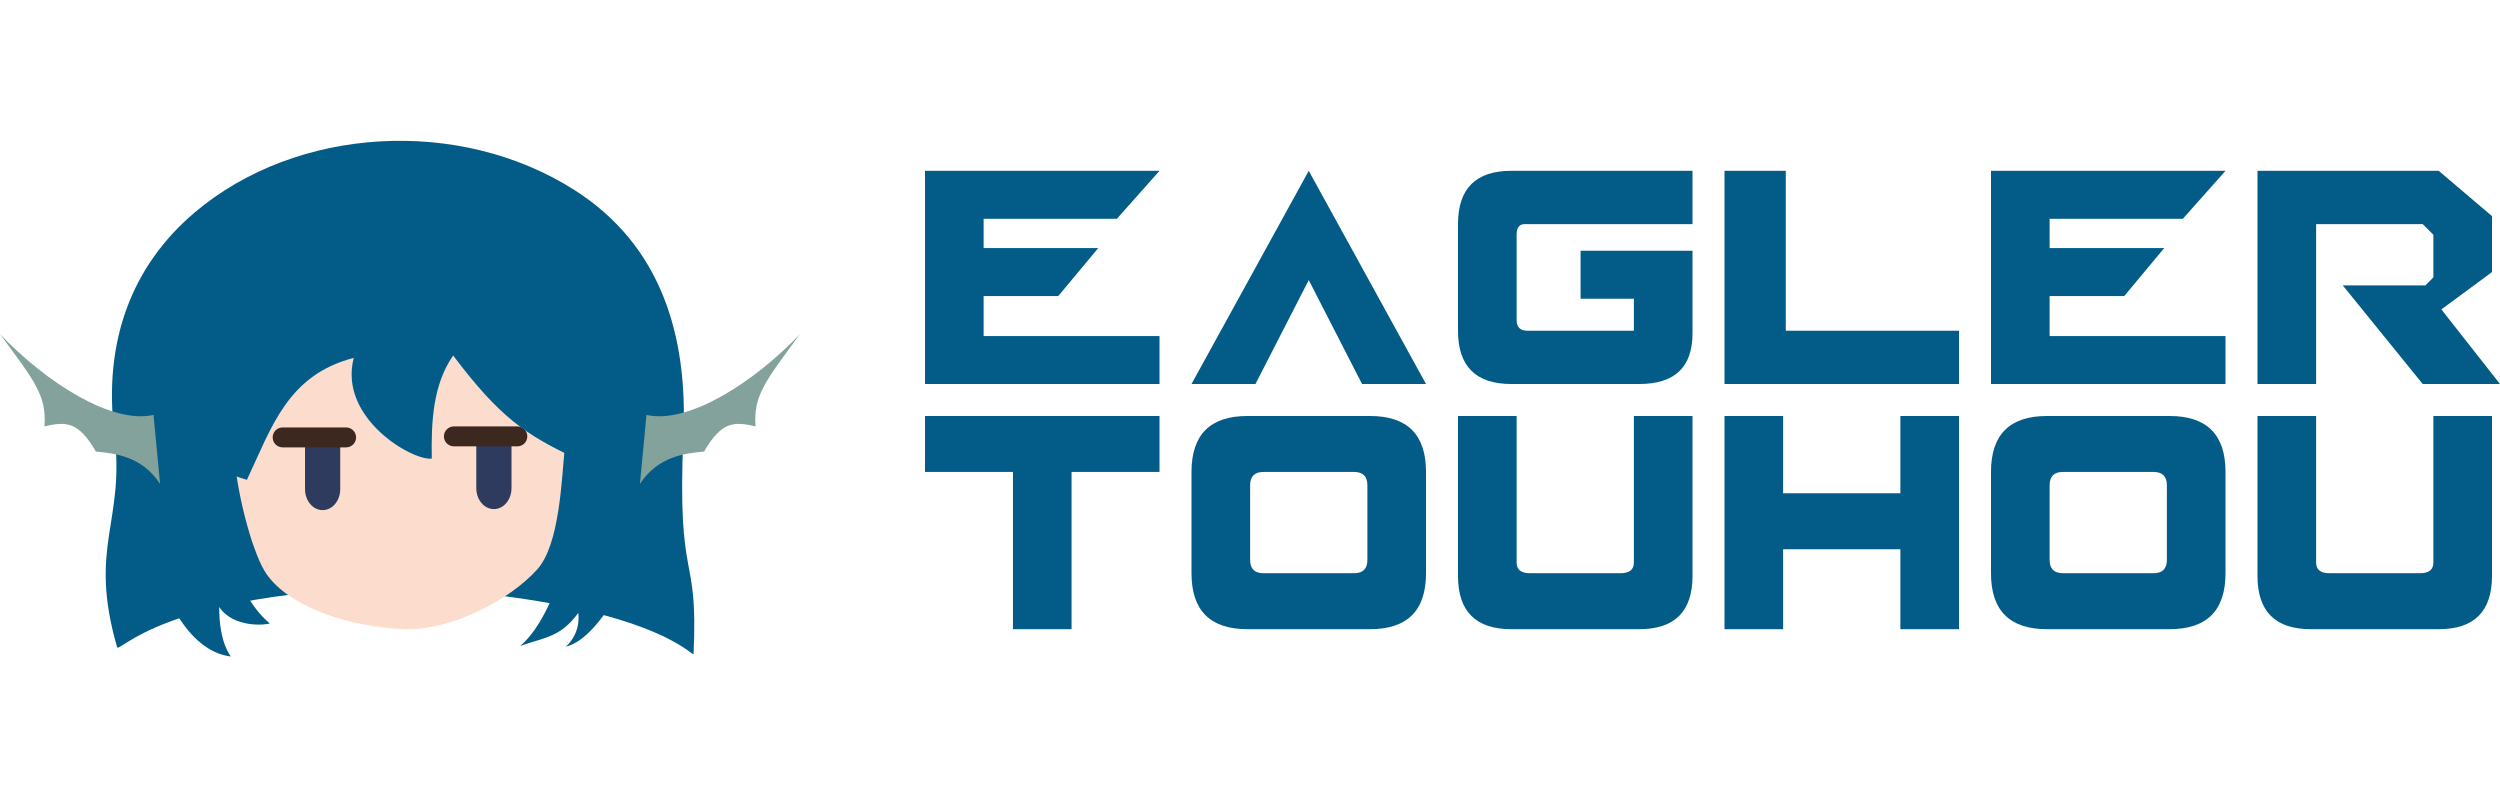
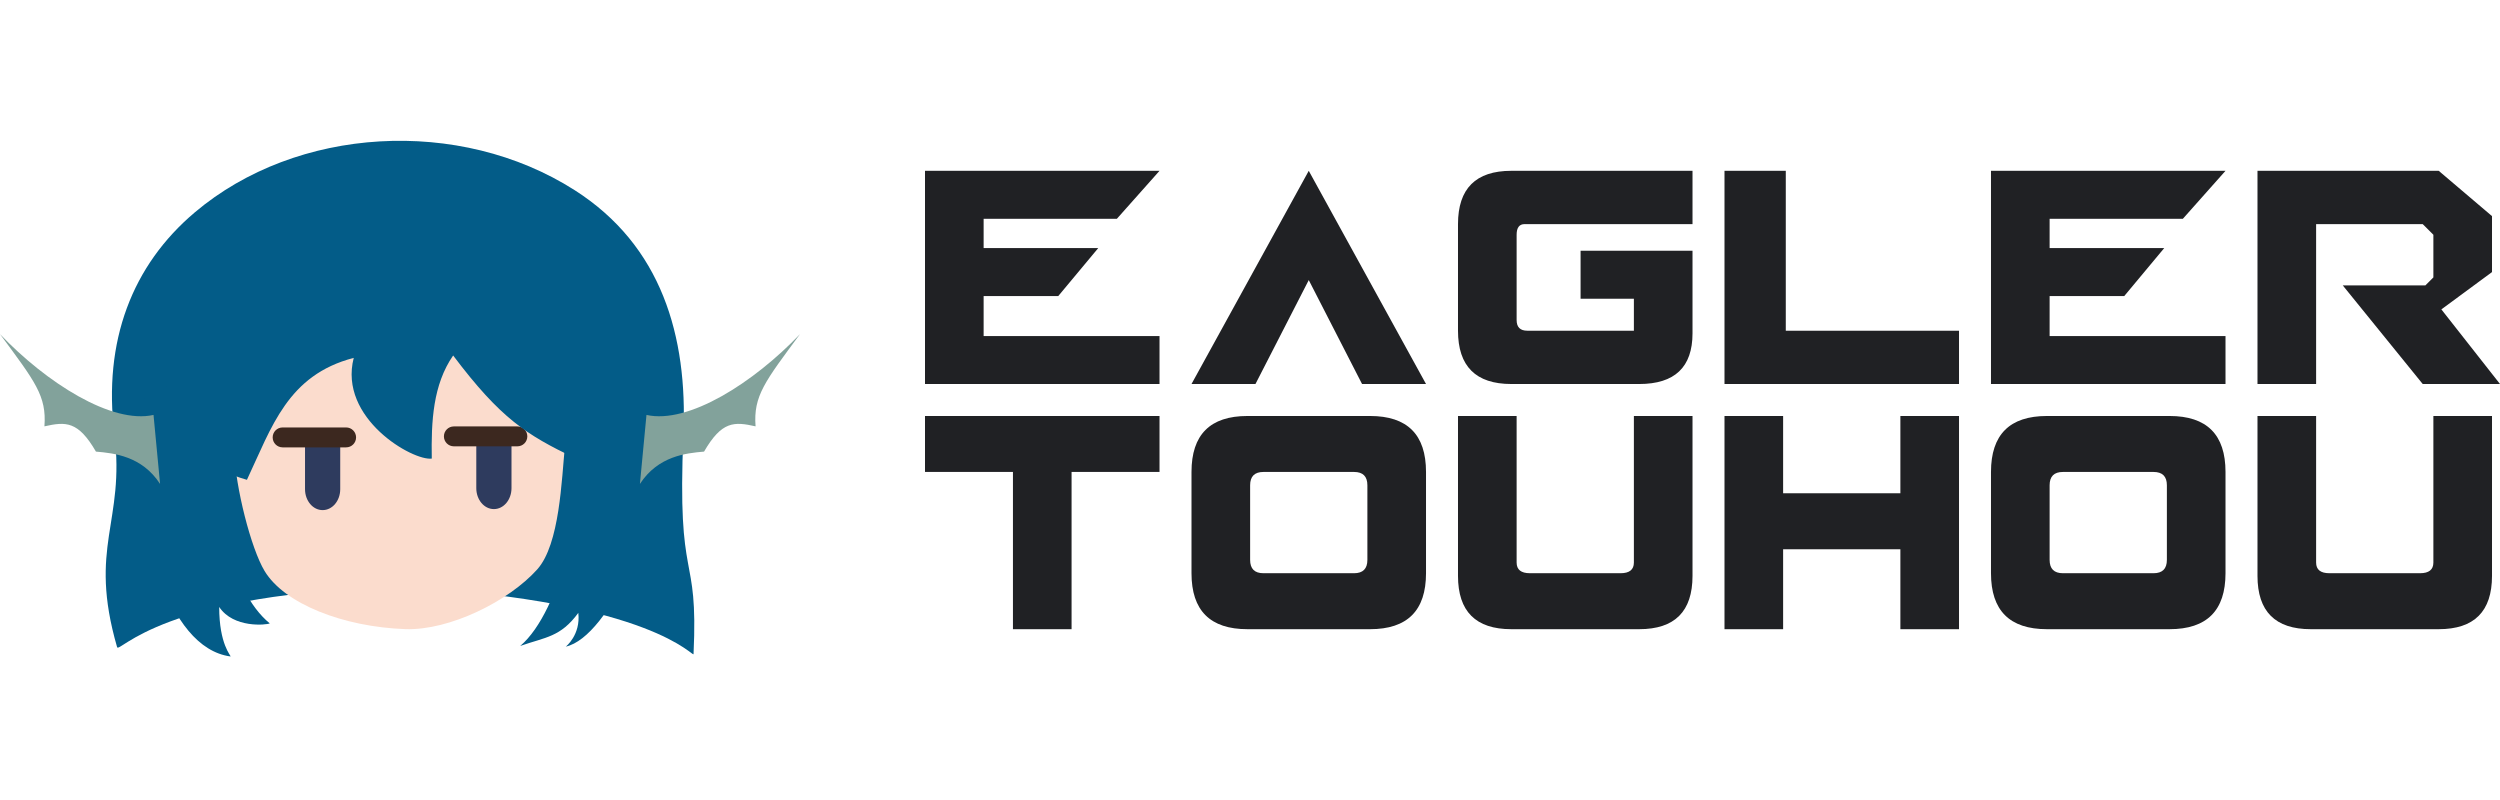
<svg xmlns="http://www.w3.org/2000/svg" xmlns:ns1="http://www.openswatchbook.org/uri/2009/osb" xmlns:xlink="http://www.w3.org/1999/xlink" viewBox="0 0 1000 320" width="1000" height="320" role="img" aria-label="EAGLER TOUHOU">
-   <style>.wordmark{fill:rgb(3 92 136)}@media(prefers-color-scheme:dark){.wordmark{fill:rgb(3 92 136)}}</style>
+   <style>.wordmark{fill:#202124}@media(prefers-color-scheme:dark){.wordmark{fill:#f0f0f2}}</style>
  <defs id="defs851">
    <linearGradient id="linearGradient6530">
      <stop style="stop-color:#71178b;stop-opacity:1" offset="0" id="stop6526" />
      <stop style="stop-color:#955a34;stop-opacity:1" offset="1" id="stop6528" />
    </linearGradient>
    <linearGradient ns1:paint="solid" id="linearGradient7231">
      <stop id="stop7229" offset="0" style="stop-color:#b3b3b3;stop-opacity:1;" />
    </linearGradient>
    <linearGradient gradientUnits="userSpaceOnUse" y2="251.62" x2="235.608" y1="228.803" x1="235.74" id="linearGradient6362" xlink:href="#linearGradient6530" />
    <linearGradient gradientUnits="userSpaceOnUse" y2="255.083" x2="235.264" y1="227.589" x1="235.264" id="linearGradient6364" xlink:href="#linearGradient6530" />
    <linearGradient gradientUnits="userSpaceOnUse" y2="252.929" x2="234.942" y1="231.561" x1="234.942" id="linearGradient6366" xlink:href="#linearGradient6530" />
  </defs>
  <g transform="translate(160 251.6751) scale(2.144604) translate(-79.99999 9.941574)">
    <g transform="translate(0,-155) scale(3.778598,3.778598) translate(-291.1556,-261.1567)">
      <path id="path6309" style="fill:#035c88;fill-opacity:1;stroke-width:1;paint-order:normal" d="m 298.362,300.428 c -1.44,-4.99 0.407,-6.135 -0.133,-10.521 -0.565,-4.585 0.882,-8.329 3.973,-10.938 5.03,-4.25 13.057,-4.72 18.744,-1.095 4.308,2.745 5.579,7.226 5.372,12.034 -0.33,7.704 0.747,5.574 0.499,10.865 -0.01,0.214 -1.944,-2.595 -14.165,-3.296 -12.102,0.192 -14.188,3.307 -14.291,2.952 z" />
      <path data-face="" id="path6311" style="fill:#fbdccd;fill-opacity:1;stroke-width:1;paint-order:normal" d="m 320.473,290.455 c -0.171,1.723 -0.259,4.895 -1.369,6.137 -1.402,1.57 -4.338,3.03 -6.519,2.951 -3.063,-0.111 -5.966,-1.25 -6.942,-2.869 -0.674,-1.119 -1.436,-4.133 -1.498,-5.885 -0.066,-1.867 0.414,-3.805 0.885,-5.053 0.912,-2.416 4.234,-4.931 7.892,-4.873 3.657,0.056 5.732,1.932 6.632,3.946 0.959,1.664 1.038,4.003 0.924,5.642 z" />
      <g transform="translate(292.0282,303.5593)" id="g6323">
        <path id="path6315" d="m 15.611,-13.227 0,2.301 c 0,0.573 0.388,1.035 0.869,1.035 0.482,0 0.869,-0.461 0.869,-1.035 l 0,-2.301 z" style="fill:#2e3b5e;fill-opacity:1;stroke-width:1;paint-order:normal" />
        <rect ry="0.491" y="-13.971" x="14.014" height="0.983" width="4.117" id="rect6317" style="opacity:1;fill:#3c281f;fill-opacity:1;fill-rule:nonzero;stroke:none;stroke-width:1.588;stroke-linecap:round;stroke-linejoin:bevel;stroke-miterlimit:4;stroke-dasharray:none;stroke-opacity:1;paint-order:normal" />
        <path style="fill:#2e3b5e;fill-opacity:1;stroke-width:1;paint-order:normal" d="m 24.065,-13.277 0,2.301 c 0,0.573 0.388,1.035 0.869,1.035 0.482,0 0.869,-0.461 0.869,-1.035 l 0,-2.301 z" id="path6319" />
        <rect style="opacity:1;fill:#3c281f;fill-opacity:1;fill-rule:nonzero;stroke:none;stroke-width:1.588;stroke-linecap:round;stroke-linejoin:bevel;stroke-miterlimit:4;stroke-dasharray:none;stroke-opacity:1;paint-order:normal" id="rect6321" width="4.117" height="0.983" x="22.467" y="-14.022" ry="0.491" />
      </g>
      <path id="path6327" d="m 312.331,277.531 c -6.862,0.004 -12.505,5.411 -12.8,12.267 6e-5,4.9e-4 -6e-5,9.2e-4 0,0.002 -0.281,4.616 1.252,10.669 4.432,11.093 0.031,-0.041 -0.561,-0.582 -0.56,-2.444 0.705,1.062 2.34,0.889 2.496,0.811 -2.008,-1.647 -2.687,-5.827 -2.689,-8.909 -2.3e-4,-5.037 4.083,-9.12 9.12,-9.12 5.037,2e-5 9.12,4.083 9.12,9.12 -0.004,2.679 -1.143,8.293 -3.189,10.023 1.263,-0.442 1.988,-0.434 2.868,-1.633 0.122,1.092 -0.618,1.666 -0.618,1.666 2.145,-0.471 4.794,-6.486 4.639,-10.056 6e-5,-7.08 -5.74,-12.82 -12.82,-12.82 z" style="fill:#035c88;fill-opacity:1;stroke:none;stroke-width:1.323;stroke-linecap:round;stroke-linejoin:miter;stroke-miterlimit:4;stroke-dasharray:none;stroke-opacity:1;paint-order:stroke fill markers" />
      <path d="m 304.773,292.174 c -6.739,-1.956 -3.874,-8.608 0.845,-12.949 3.646,-3.694 9.466,-4.106 13.587,-0.952 4.647,3.556 6.821,8.192 1.732,12.816 -2.354,-1.136 -3.632,-1.926 -5.986,-5.053 -0.997,1.443 -1.086,3.242 -1.055,5.089 -0.927,0.127 -4.621,-1.982 -3.852,-4.971 -3.262,0.849 -4.043,3.406 -5.272,6.019 z" style="fill:#035c88;fill-opacity:1;stroke-width:1;paint-order:normal" id="path6329" />
      <g id="g6337" transform="matrix(1.065651,0,0,1.065651,-20.30718,-18.952)">
        <path id="path6331" d="m 300.725,288.952 c -1.934,0.437 -4.962,-1.49 -7.111,-3.743 1.617,2.19 2.166,2.858 2.058,4.272 0.995,-0.224 1.563,-0.248 2.386,1.17 0.842,0.074 2.129,0.205 2.971,1.497 z" style="fill:#82a29b;fill-opacity:1;stroke:none;stroke-width:0.265px;stroke-linecap:butt;stroke-linejoin:miter;stroke-opacity:1" />
        <path style="fill:#82a29b;fill-opacity:1;stroke:none;stroke-width:0.265px;stroke-linecap:butt;stroke-linejoin:miter;stroke-opacity:1" d="m 323.559,288.952 c 1.934,0.437 4.962,-1.49 7.111,-3.743 -1.617,2.19 -2.166,2.858 -2.058,4.272 -0.995,-0.224 -1.563,-0.248 -2.386,1.17 -0.842,0.074 -2.129,0.205 -2.971,1.497 z" id="path6333" />
      </g>
    </g>
  </g>
  <svg class="wordmark" x="370" y="68.325" width="630" height="183.35" viewBox="0 0 591 172">
    <g transform="translate(0 0)">
      <path fill-rule="evenodd" transform="translate(0 0)" d="M0 0H88L72 18H22V29H65L50 47H22V62H88V80H0Z" />
      <path fill-rule="evenodd" transform="translate(100 0)" d="M0 80L44 0L88 80H64L44 41L24 80Z" />
      <path fill-rule="evenodd" transform="translate(200 0)" d="M20 0H88V20H25Q22 20 22 24V56Q22 60 26 60H66V48H46V30H88V61Q88 80 68 80H20Q0 80 0 60V20Q0 0 20 0Z" />
      <path fill-rule="evenodd" transform="translate(300 0)" d="M0 0H23V60H88V80H0Z" />
      <path fill-rule="evenodd" transform="translate(400 0)" d="M0 0H88L72 18H22V29H65L50 47H22V62H88V80H0Z" />
      <path fill-rule="evenodd" transform="translate(500 0)" d="M0 0H68L88 17V38L69 52L91 80H62L32 43H63L66 40V24L62 20H22V80H0Z" />
    </g>
    <g transform="translate(0 92)">
      <path fill-rule="evenodd" transform="translate(0 0)" d="M0 0H88V21H55V80H33V21H0Z" />
      <path fill-rule="evenodd" transform="translate(100 0)" d="M21 0H67Q88 0 88 21V59Q88 80 67 80H21Q0 80 0 59V21Q0 0 21 0ZM27 21Q22 21 22 26V54Q22 59 27 59H61Q66 59 66 54V26Q66 21 61 21Z" />
      <path fill-rule="evenodd" transform="translate(200 0)" d="M0 0H22V55Q22 59 27 59H61Q66 59 66 55V0H88V60Q88 80 68 80H20Q0 80 0 60Z" />
      <path fill-rule="evenodd" transform="translate(300 0)" d="M0 0H22V29H66V0H88V80H66V50H22V80H0Z" />
      <path fill-rule="evenodd" transform="translate(400 0)" d="M21 0H67Q88 0 88 21V59Q88 80 67 80H21Q0 80 0 59V21Q0 0 21 0ZM27 21Q22 21 22 26V54Q22 59 27 59H61Q66 59 66 54V26Q66 21 61 21Z" />
      <path fill-rule="evenodd" transform="translate(500 0)" d="M0 0H22V55Q22 59 27 59H61Q66 59 66 55V0H88V60Q88 80 68 80H20Q0 80 0 60Z" />
    </g>
  </svg>
</svg>
